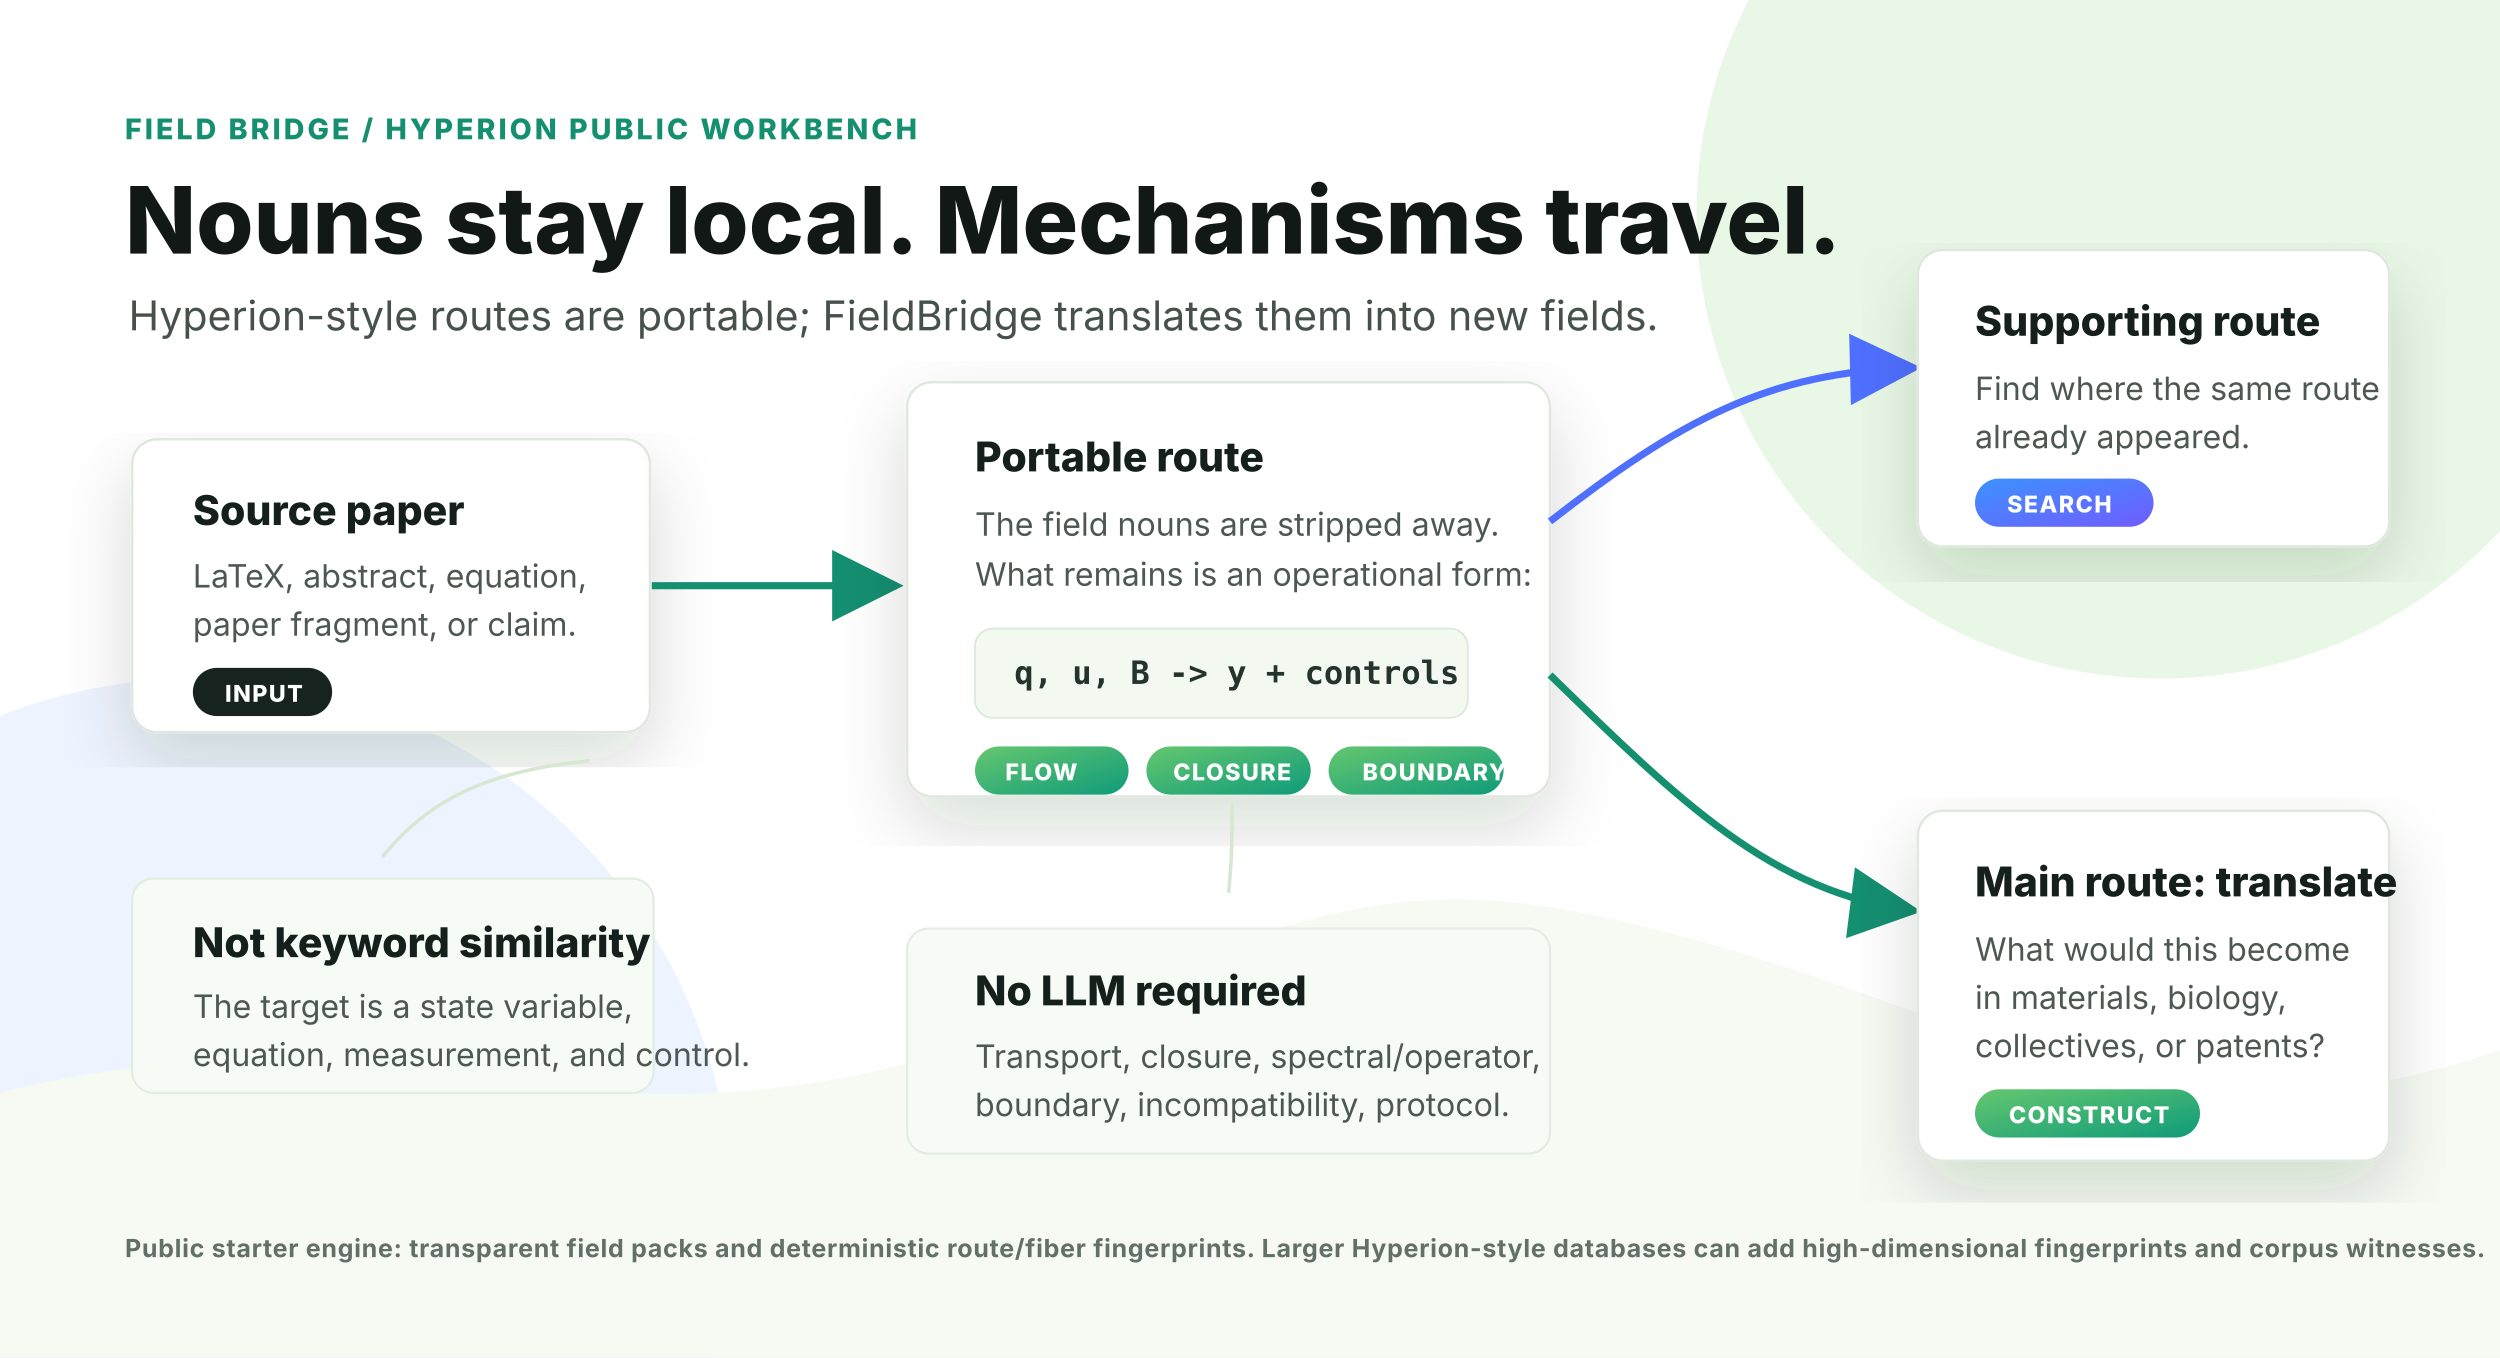
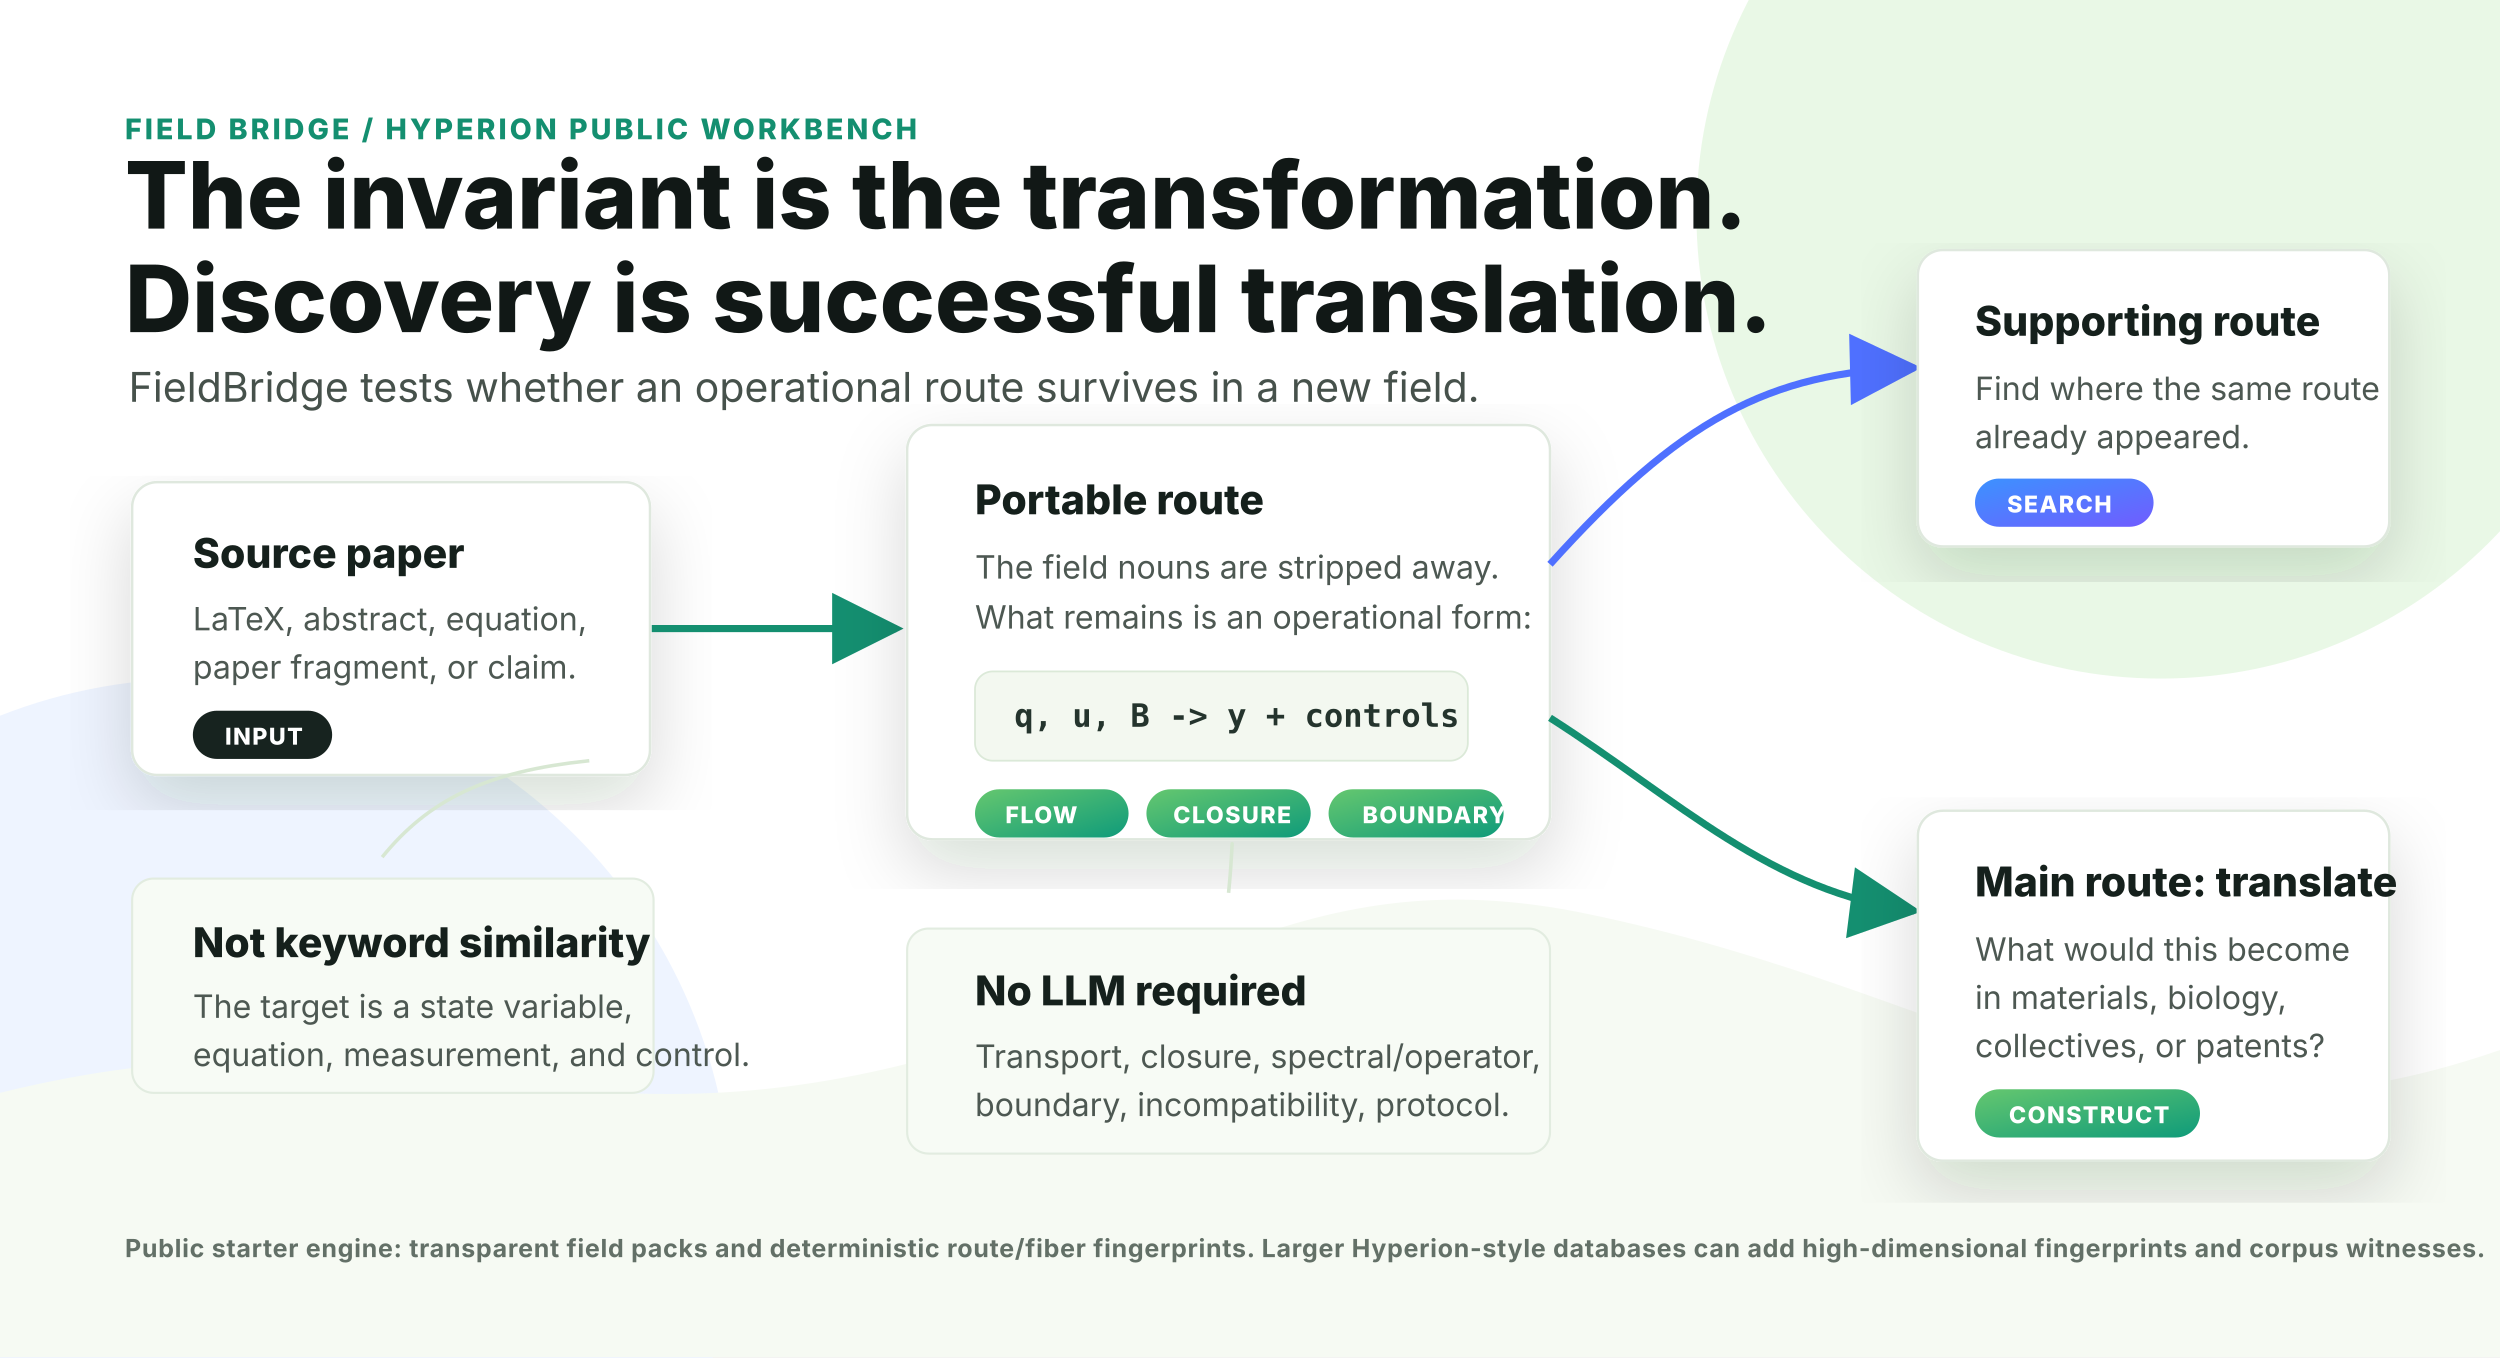
<svg xmlns="http://www.w3.org/2000/svg" width="1400" height="760" viewBox="0 0 1400 760" role="img" aria-labelledby="title desc">
  <defs>
    <linearGradient id="green" x1="0" x2="1" y1="0" y2="1">
      <stop offset="0" stop-color="#65c76f" />
      <stop offset="1" stop-color="#0f9b7a" />
    </linearGradient>
    <linearGradient id="blue" x1="0" x2="1" y1="0" y2="1">
      <stop offset="0" stop-color="#3c92ff" />
      <stop offset="1" stop-color="#705cff" />
    </linearGradient>
    <linearGradient id="ink" x1="0" x2="1" y1="0" y2="1">
      <stop offset="0" stop-color="#16231f" />
      <stop offset="1" stop-color="#31401e" />
    </linearGradient>
    <filter id="shadow" x="-12%" y="-12%" width="124%" height="124%">
      <feDropShadow dx="0" dy="16" stdDeviation="20" flood-color="#17321e" flood-opacity="0.16" />
    </filter>
    <marker id="arrowGreen" markerWidth="14" markerHeight="14" refX="11" refY="7" orient="auto" markerUnits="strokeWidth">
      <path d="M2,2 L12,7 L2,12 Z" fill="#148f70" />
    </marker>
    <marker id="arrowBlue" markerWidth="14" markerHeight="14" refX="11" refY="7" orient="auto" markerUnits="strokeWidth">
      <path d="M2,2 L12,7 L2,12 Z" fill="#4f70ff" />
    </marker>
    <style>
      .kicker { font: 800 16px Inter, Arial, sans-serif; fill: #148f70; letter-spacing: 1.7px; }
      .title { font: 800 52px Inter, Arial, sans-serif; fill: #111816; letter-spacing: 0; }
      .subtitle { font: 400 23px Inter, Arial, sans-serif; fill: #46514b; letter-spacing: 0; }
      .cardTitle { font: 800 23px Inter, Arial, sans-serif; fill: #15201c; letter-spacing: 0; }
      .cardText { font: 400 18px Inter, Arial, sans-serif; fill: #4d5852; letter-spacing: 0; }
      .small { font: 700 14px Inter, Arial, sans-serif; fill: #637067; letter-spacing: .4px; }
      .pillText { font: 800 13px Inter, Arial, sans-serif; fill: #ffffff; letter-spacing: .8px; }
      .formula { font: 600 18px "SFMono-Regular", Consolas, monospace; fill: #24342d; letter-spacing: 0; }
      .card { fill: #ffffff; stroke: #dfe8de; stroke-width: 1.4; rx: 14; filter: url(#shadow); }
      .softCard { fill: #f7fbf5; stroke: #e2ece0; stroke-width: 1.2; rx: 12; }
      .greenLine { fill: none; stroke: #148f70; stroke-width: 4; marker-end: url(#arrowGreen); }
      .blueLine { fill: none; stroke: #4f70ff; stroke-width: 4; marker-end: url(#arrowBlue); }
      .thin { fill: none; stroke: #d7e7d2; stroke-width: 2; }
    </style>
  </defs>
  <rect width="1400" height="760" fill="#ffffff" />
  <circle cx="1210" cy="120" r="260" fill="#e9f8e6" />
  <circle cx="110" cy="680" r="300" fill="#eef4ff" />
  <path d="M0 612 C210 560 290 640 480 602 C650 568 720 476 890 512 C1110 558 1198 658 1400 588 L1400 760 L0 760 Z" fill="#f6faf3" />
  <text x="70" y="78" class="kicker">FIELD BRIDGE / HYPERION PUBLIC WORKBENCH</text>
-   <text x="70" y="142" class="title">Nouns stay local. Mechanisms travel.</text>
-   <text x="72" y="185" class="subtitle">Hyperion-style routes are portable; FieldBridge translates them into new fields.</text>
-   <rect x="74" y="246" width="290" height="164" class="card" />
-   <text x="108" y="294" class="cardTitle">Source paper</text>
-   <text x="108" y="329" class="cardText">LaTeX, abstract, equation,</text>
-   <text x="108" y="356" class="cardText">paper fragment, or claim.</text>
-   <rect x="108" y="374" width="78" height="27" rx="13.5" fill="#17231f" />
-   <text x="126" y="393" class="pillText">INPUT</text>
-   <path d="M365 328 C420 328 446 328 502 328" class="greenLine" />
-   <rect x="508" y="214" width="360" height="232" class="card" />
-   <text x="546" y="264" class="cardTitle">Portable route</text>
-   <text x="546" y="300" class="cardText">The field nouns are stripped away.</text>
-   <text x="546" y="328" class="cardText">What remains is an operational form:</text>
-   <rect x="546" y="352" width="276" height="50" rx="10" fill="#f3f8f0" stroke="#dbe9d8" />
-   <text x="568" y="383" class="formula">q, u, B -&gt; y  + controls</text>
-   <g transform="translate(546 418)">
+   <text x="70" y="128" class="title">The invariant is the transformation.</text>
+   <text x="70" y="186" class="title">Discovery is successful translation.</text>
+   <text x="72" y="225" class="subtitle">FieldBridge tests whether an operational route survives in a new field.</text>
+   <rect x="74" y="270" width="290" height="164" class="card" />
+   <text x="108" y="318" class="cardTitle">Source paper</text>
+   <text x="108" y="353" class="cardText">LaTeX, abstract, equation,</text>
+   <text x="108" y="380" class="cardText">paper fragment, or claim.</text>
+   <rect x="108" y="398" width="78" height="27" rx="13.5" fill="#17231f" />
+   <text x="126" y="417" class="pillText">INPUT</text>
+   <path d="M365 352 C420 352 446 352 502 352" class="greenLine" />
+   <rect x="508" y="238" width="360" height="232" class="card" />
+   <text x="546" y="288" class="cardTitle">Portable route</text>
+   <text x="546" y="324" class="cardText">The field nouns are stripped away.</text>
+   <text x="546" y="352" class="cardText">What remains is an operational form:</text>
+   <rect x="546" y="376" width="276" height="50" rx="10" fill="#f3f8f0" stroke="#dbe9d8" />
+   <text x="568" y="407" class="formula">q, u, B -&gt; y  + controls</text>
+   <g transform="translate(546 442)">
    <rect width="86" height="27" rx="13.5" fill="url(#green)" />
    <rect x="96" width="92" height="27" rx="13.5" fill="url(#green)" />
    <rect x="198" width="98" height="27" rx="13.5" fill="url(#green)" />
    <text x="17" y="19" class="pillText">FLOW</text>
    <text x="111" y="19" class="pillText">CLOSURE</text>
    <text x="217" y="19" class="pillText">BOUNDARY</text>
  </g>
-   <path d="M868 292 C940 236 990 208 1072 206" class="blueLine" />
-   <path d="M868 378 C940 448 992 500 1072 510" class="greenLine" />
+   <path d="M868 316 C940 236 990 208 1072 206" class="blueLine" />
+   <path d="M868 402 C940 448 992 500 1072 510" class="greenLine" />
  <rect x="1074" y="140" width="264" height="166" class="card" />
  <text x="1106" y="188" class="cardTitle">Supporting route</text>
  <text x="1106" y="224" class="cardText">Find where the same route</text>
  <text x="1106" y="251" class="cardText">already appeared.</text>
  <rect x="1106" y="268" width="100" height="27" rx="13.5" fill="url(#blue)" />
  <text x="1124" y="287" class="pillText">SEARCH</text>
  <rect x="1074" y="454" width="264" height="196" class="card" />
  <text x="1106" y="502" class="cardTitle">Main route: translate</text>
  <text x="1106" y="538" class="cardText">What would this become</text>
  <text x="1106" y="565" class="cardText">in materials, biology,</text>
  <text x="1106" y="592" class="cardText">collectives, or patents?</text>
  <rect x="1106" y="610" width="126" height="27" rx="13.5" fill="url(#green)" />
  <text x="1125" y="629" class="pillText">CONSTRUCT</text>
  <rect x="74" y="492" width="292" height="120" class="softCard" />
  <text x="108" y="536" class="cardTitle">Not keyword similarity</text>
  <text x="108" y="570" class="cardText">The target is a state variable,</text>
  <text x="108" y="597" class="cardText">equation, measurement, and control.</text>
  <rect x="508" y="520" width="360" height="126" class="softCard" />
  <text x="546" y="563" class="cardTitle">No LLM required</text>
  <text x="546" y="598" class="cardText">Transport, closure, spectral/operator,</text>
  <text x="546" y="625" class="cardText">boundary, incompatibility, protocol.</text>
  <path d="M214 480 C240 448 272 432 330 426" class="thin" />
-   <path d="M688 500 C690 480 690 468 690 450" class="thin" />
+   <path d="M688 500 C690 480 690 468 690 474" class="thin" />
  <text x="70" y="704" class="small">Public starter engine: transparent field packs and deterministic route/fiber fingerprints. Larger Hyperion-style databases can add high-dimensional fingerprints and corpus witnesses.</text>
</svg>
